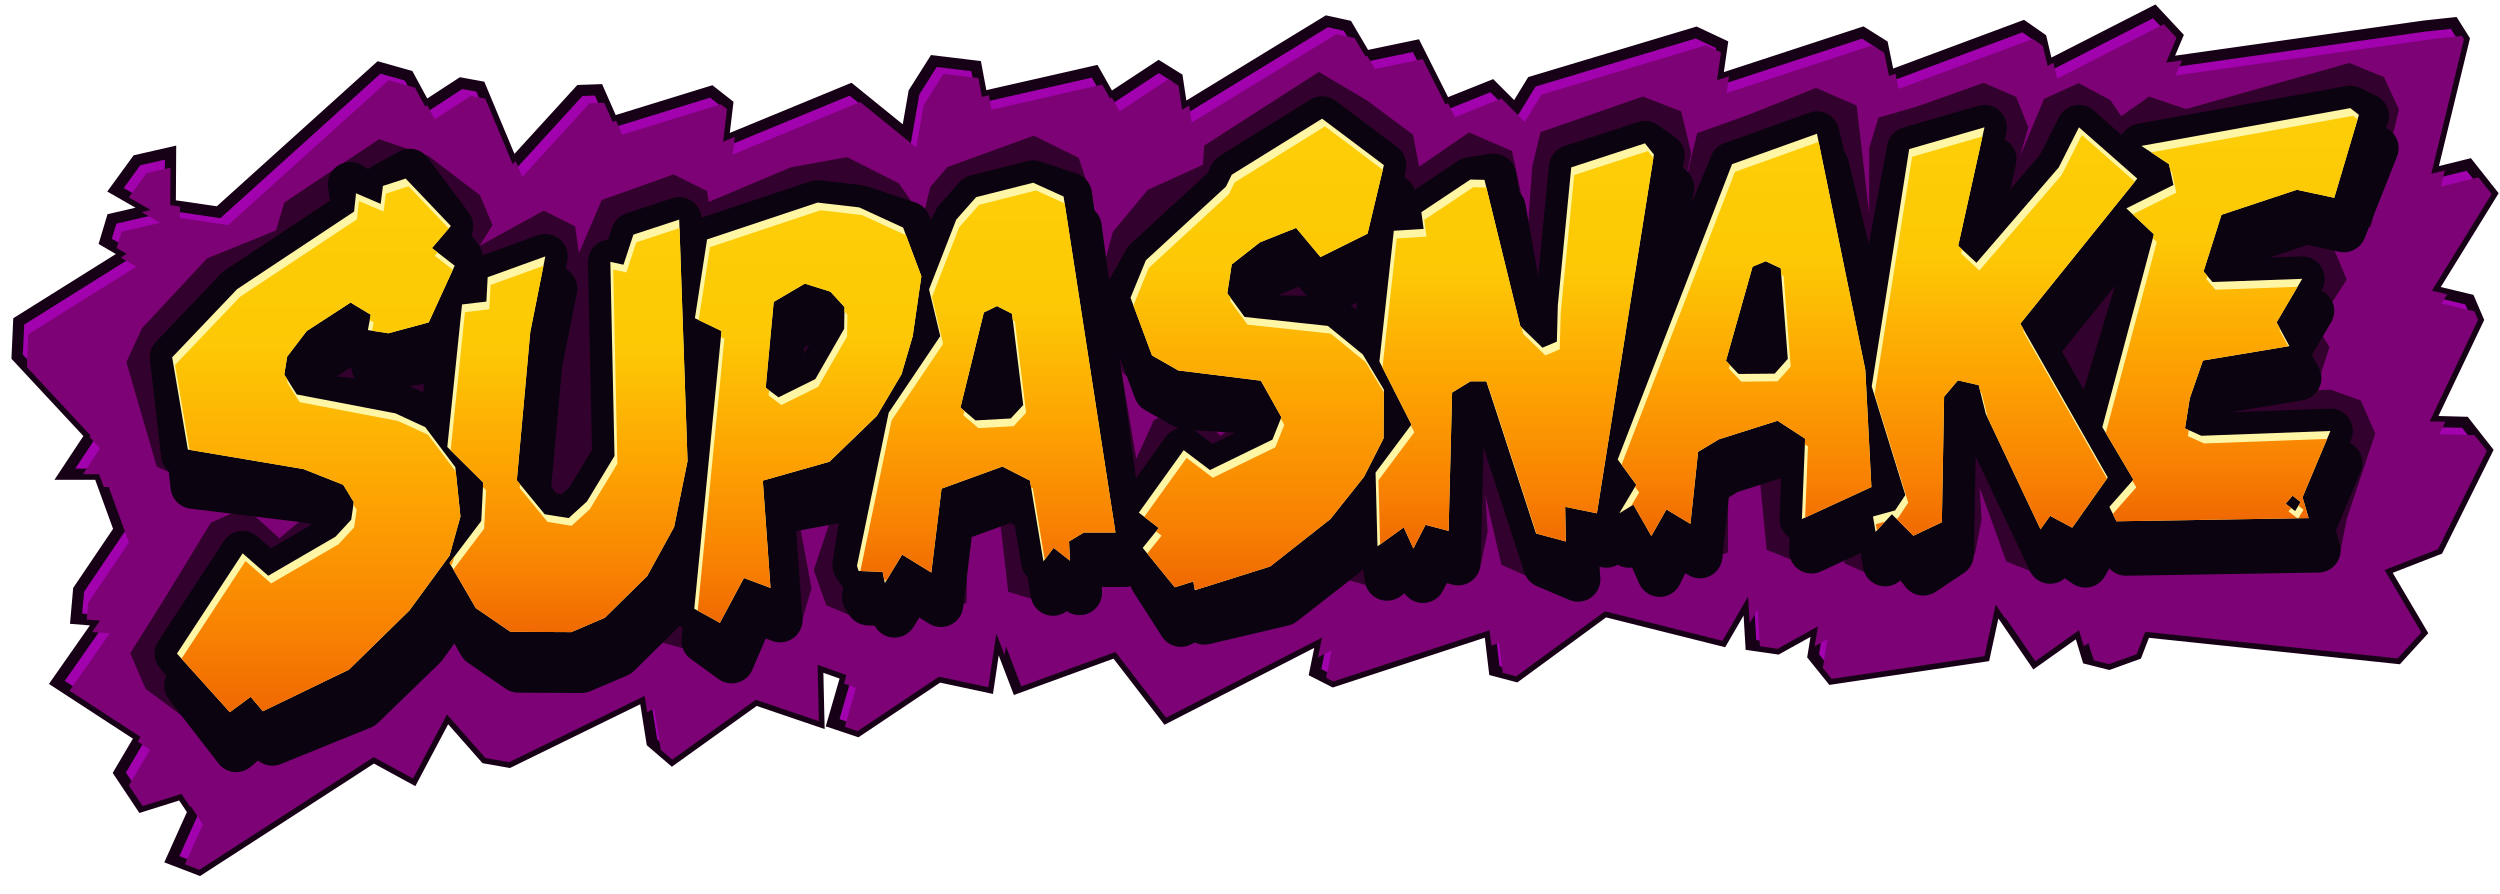
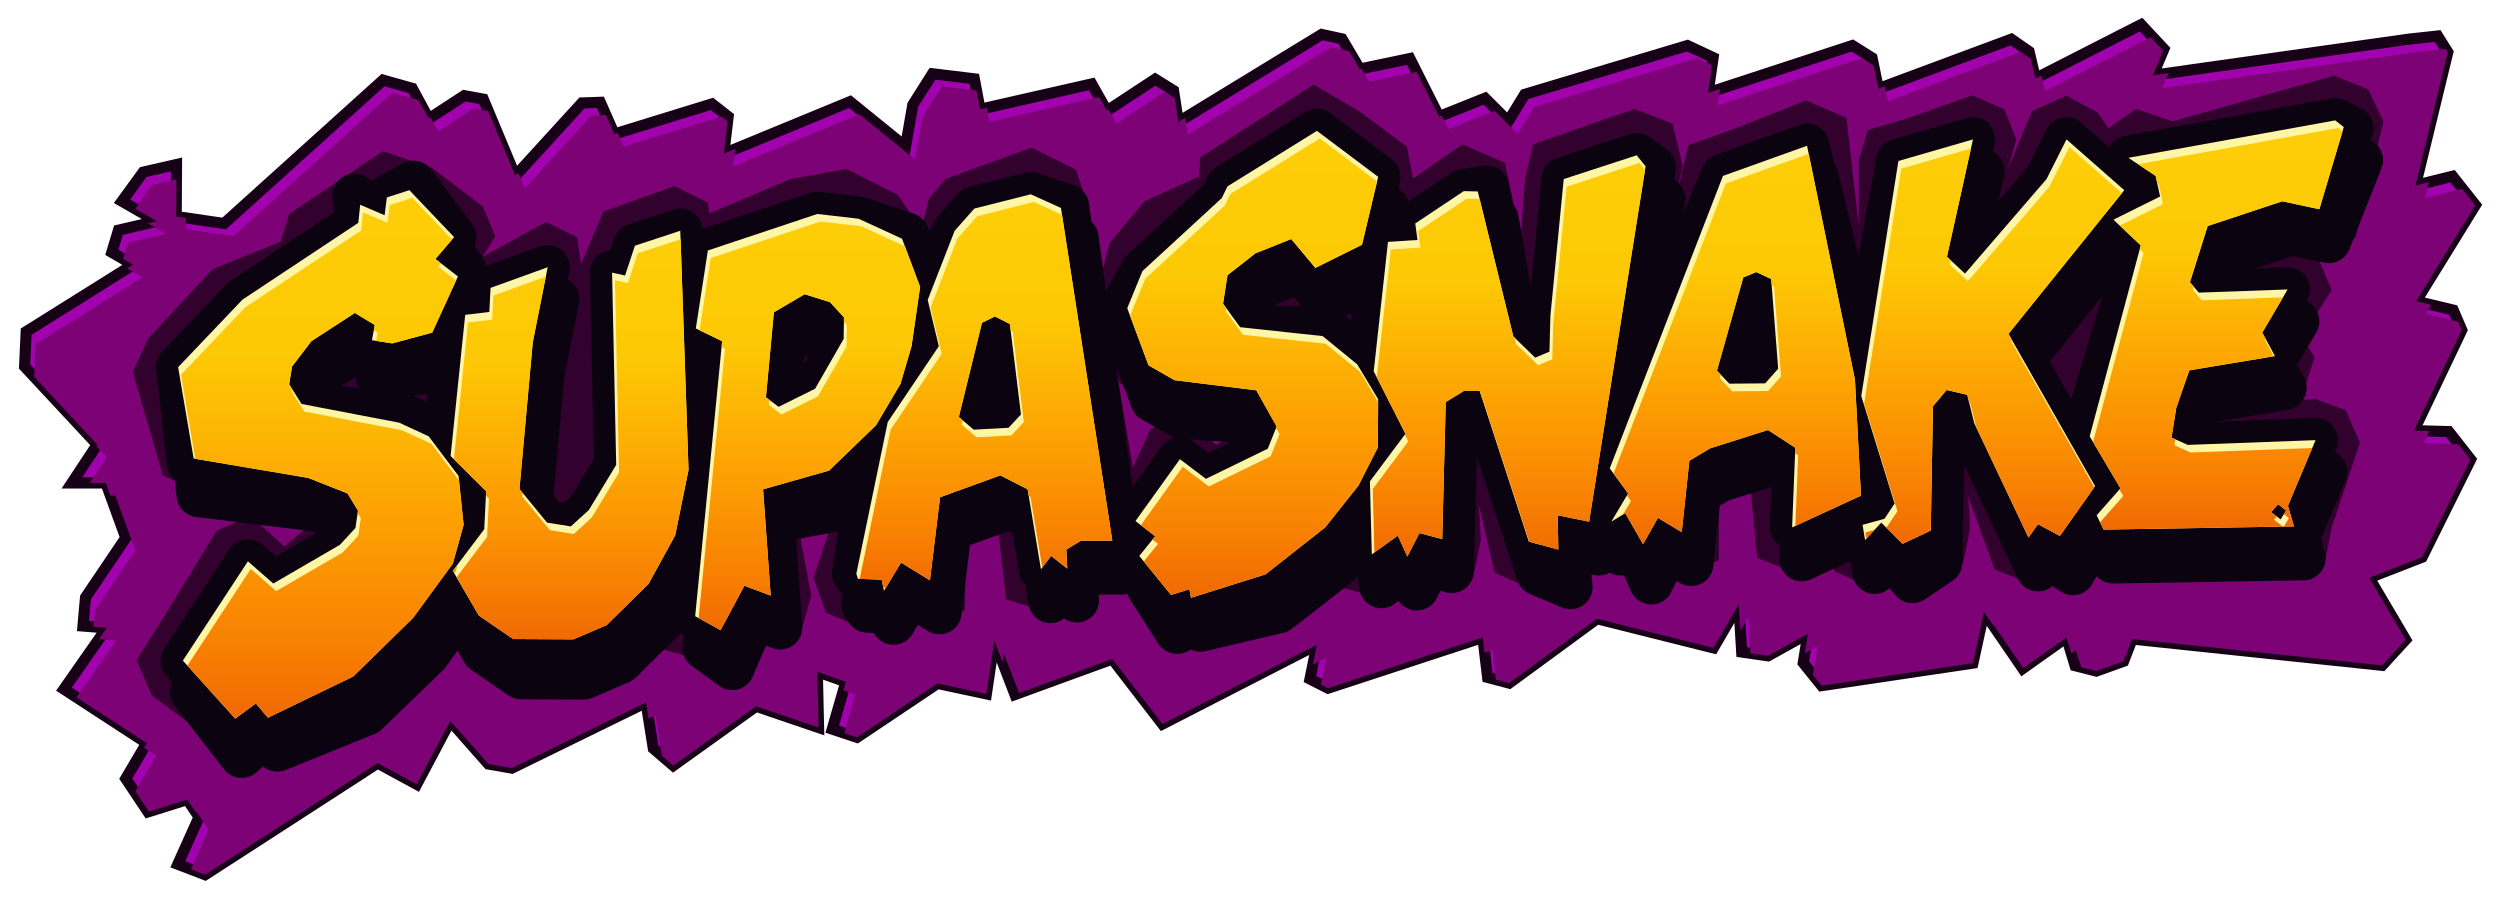
- <svg xmlns="http://www.w3.org/2000/svg" viewBox="-53.75 -33.75 780.5 279" role="img" aria-label="SupaSnake">
+ <svg xmlns="http://www.w3.org/2000/svg" viewBox="-56.15 -37.95 788.1 283.5" role="img" aria-label="SupaSnake">
  <defs>
    <linearGradient id="ss-letter" x1="0" y1="0" x2="0" y2="1">
      <stop offset="0" stop-color="#FDCE07" />
      <stop offset="0.3" stop-color="#FDC805" />
      <stop offset="0.58" stop-color="#FDA402" />
      <stop offset="0.84" stop-color="#F88102" />
      <stop offset="1" stop-color="#EF6602" />
    </linearGradient>
    <clipPath id="ss-ink">
      <path d="M65.8 24.3 L72.9 22 L87 36.8 L81.1 43.7 L88.2 49.2 L80.1 66.9 L67.5 70.3 L61.1 69.3 L62 64.5 L55.7 60.7 L42 69.6 L35.9 77.6 L35 83.2 L38.9 89.4 L69.7 95.3 L79 99.6 L88.4 112.1 L90 127.5 L86.6 139.7 L74.1 156.8 L55.2 175.3 L28.3 188.3 L24.5 183.8 L18 188.6 L1.5 170.3 L22 139 L30 146 L51 133.8 L55.9 128.5 L56.7 123 L53.4 117.6 L41 112.7 L4.9 106.6 L0 77.8 L20.3 56.5 L56.8 32.3 L57.4 26.6 L65.1 29.9 Z" />
      <path d="M158.3 34.8 L160.9 110.2 L156.7 130.8 L148.3 146.1 L135.1 159.1 L124.6 163.6 L105.6 163.5 L94.8 156.1 L86.6 142 L96.5 128.9 L97.1 116.9 L85.9 105.8 L90.5 61.3 L98.1 60.4 L98.5 52.8 L116.5 46.3 L111.8 69.9 L107.6 116.2 L116.3 126.8 L123.8 128 L129.5 122.8 L138.1 108.6 L136.8 48 L140.9 48.9 L144 39.5 Z" />
      <path d="M201.5 29.5 L214.5 31 L228.2 37.3 L233.9 52.5 L231.2 71.2 L227.7 83.1 L220 96.1 L205.2 110.4 L184.4 116.3 L186.8 149.8 L178.5 146.7 L171 160.7 L163 156.3 L171.5 69.6 L163.2 65.6 L167 41 Z M197.5 54.8 L187.8 60.5 L185.3 87.3 L189.3 90.3 L200.8 84.6 L209.8 68.9 L209.9 62.1 L205.5 57.3 Z" />
      <path d="M268.8 23.3 L278.3 27.6 L294.5 132.5 L284.6 132.5 L280 135.3 L280.3 141.3 L275.2 137.3 L272 141.5 L267.8 116.3 L259.2 111.9 L240.2 118.8 L237 145 L227.9 139.4 L222.5 148.3 L221.8 144.8 L214.3 144.5 L213.8 142.9 L223.7 95.1 L239.8 71.2 L236.3 56.6 L244.8 34.8 L251 27.8 Z M257.5 61.8 L253.4 63.8 L246.1 93.5 L250.8 97.5 L261.8 96.9 L265.7 92.7 L262.2 64.2 Z" />
      <path d="M359 3.3 L378.3 17.8 L373.2 39.2 L358.5 46.5 L350.9 37.4 L339.6 41.9 L330.8 48.8 L329.4 57.8 L334.8 65.2 L360.8 68 L371.7 76.9 L378.3 87.9 L378.2 103.1 L372.1 115.1 L361.6 128.3 L342.8 143.1 L319.3 150.5 L318.8 147.8 L313 149.6 L303 137.3 L308 131.1 L301.8 126.3 L315.8 106.8 L324 113 L343.5 103.5 L346.3 96.5 L339.9 85.1 L314.1 81.9 L305.9 77.2 L299.2 59.2 L304 47.5 L329 24.5 L330.8 20.8 Z" />
      <path d="M459.8 11 L462.6 14.5 L444.8 126.5 L434.9 124.5 L435.1 135.3 L425.8 132.8 L410.3 85.3 L405.3 85.3 L399.6 88.8 L398.5 132 L391.3 130.1 L387.5 137.5 L384.5 130.9 L376.3 136.8 L375.7 113.8 L386.9 98.8 L376.9 79.1 L381.4 38.3 L390.7 37.7 L390 32.5 L405.3 22.3 L409.7 22.4 L420.9 68.1 L427.8 74.8 L432.3 72.9 L432.6 61.6 L436.8 18.5 Z" />
      <path d="M513.5 8 L528.6 81.7 L530.5 118.3 L508.8 128.3 L509.8 103.2 L501.2 97.6 L482.9 103.4 L476.4 107.3 L474 129.8 L466.5 125.3 L461.8 133.6 L456.2 123.8 L451.8 126.5 L457.1 117.6 L451.3 109.7 L487 17.5 Z M497.5 47.8 L493.4 49.5 L485.1 78.9 L489 83 L500.3 82.9 L504.4 78.3 L502.2 50 Z" />
      <path d="M565.8 6 L557.6 43 L563.3 48.3 L589 18.5 L595.3 6 L613.5 22 L577 67.3 L604.3 115.3 L593.2 131 L586.3 127.3 L583.3 131.5 L566.2 95.4 L564 86.5 L557.5 85 L553.2 90.1 L552.5 129.3 L543.6 133.5 L536.9 126.8 L531.8 132.3 L531 127.5 L537.9 125.6 L541.1 120.8 L530.6 86.9 L542.3 12.8 Z" />
      <path d="M680 0 L682.7 2.1 L675 28 L663.3 25.5 L639.8 33.3 L634.2 51 L637 54.3 L665 53.3 L657 66.9 L661 74.3 L634 78.8 L629.9 90.6 L628.4 100 L633.5 102.3 L673.8 100.8 L665.1 121.5 L667 128 L607 129 L604.8 124.5 L612.3 116 L602.6 99.6 L618.7 39.4 L610.1 31.3 L624.8 24 L623.4 17.5 L614.8 11.8 Z M662 121 L659.8 123.5 L662.8 125.8 L664.5 123 Z" />
    </clipPath>
    <clipPath id="ss-shape">
      <path d="M618.8 -30.2 L626 -22.5 L622.5 -14.2 L703.1 -25.6 L712.3 -26.6 L715.5 -21.5 L705.3 20.5 L717 17.6 L724.2 26.7 L705.5 57 L717.2 59.8 L719.9 66.1 L704.8 97.8 L715.8 98.1 L722.7 106.9 L707.4 137.7 L690.7 144.2 L702.2 163.7 L694.8 171.8 L616 163.5 L613.3 170.5 L604.7 173.6 L598 171.9 L595.3 163 L581.5 172.8 L569.3 155 L565.8 171.1 L518.1 178.2 L512.3 171 L513.8 161.8 L501.2 168.8 L492.9 167.6 L492 152.5 L484 166.3 L447.3 157.1 L419.6 177.4 L412.8 175.6 L411.3 163 L362.5 179 L356.8 176.1 L359 165.3 L310.3 190.3 L294.5 169.8 L263.8 181 L257.3 164 L254.8 180.8 L239.4 177.5 L214 194.5 L206.2 191.9 L210.5 177 L201.5 173.8 L201.9 191.4 L182.2 184.7 L156.1 203.4 L149.8 198 L147.5 183.5 L105.2 204.2 L97.8 202.9 L85.8 189.3 L75.2 209.3 L62.9 202.6 L56.3 206.9 L8.5 237.8 L-0.1 234.5 L6.6 219.6 L2.9 214.1 L-9.5 218 L-16.5 207.5 L-9.9 196.3 L-36 179.3 L-22.5 160 L-30 159.4 L-29.2 150.4 L-16.5 131.6 L-22.8 114.3 L-33.5 114.3 L-25.5 102.2 L-48.4 77.6 L-47.9 66.6 L-14.2 45.5 L-20.9 41.6 L-18.8 34.6 L-6.7 31.8 L-17.7 25.5 L-11 16.3 L-0.5 13.9 L-0.6 30.3 L14.5 32.5 L64.6 -12.7 L73.8 -10.1 L79 -0.5 L90.2 -7.8 L96.2 -6.7 L106.3 17.5 L127.3 -5.5 L133.1 -5.7 L137.5 4.3 L168.3 -5.2 L173.4 -1.2 L172 10.5 L211.8 -5.9 L229.3 8.3 L231.6 -4.9 L237.8 -14.7 L251 -13.1 L252.8 -3.5 L288 -11.5 L292.8 -3 L308 -13 L313.8 -9.4 L315.3 0.5 L360.5 -27.1 L366.9 -25.7 L372.5 -16.2 L388.3 -19.5 L397.5 -1.2 L412 -7 L419.3 0.3 L424.5 -8.2 L475.8 -23.6 L483.9 -19.8 L482.3 -8.7 L527.8 -23.6 L534 -19.7 L536 -10 L577.9 -25.6 L583.5 -21.7 L585.5 -13.2 Z" />
    </clipPath>
  </defs>
  <path d="M618.8 -30.2 L626 -22.5 L622.5 -14.2 L703.1 -25.6 L712.3 -26.6 L715.5 -21.5 L705.3 20.5 L717 17.6 L724.2 26.7 L705.5 57 L717.2 59.8 L719.9 66.1 L704.8 97.8 L715.8 98.1 L722.7 106.9 L707.4 137.7 L690.7 144.2 L702.2 163.7 L694.8 171.8 L616 163.5 L613.3 170.5 L604.7 173.6 L598 171.9 L595.3 163 L581.5 172.8 L569.3 155 L565.8 171.1 L518.1 178.2 L512.3 171 L513.8 161.8 L501.2 168.8 L492.9 167.6 L492 152.5 L484 166.3 L447.3 157.1 L419.6 177.4 L412.8 175.6 L411.3 163 L362.5 179 L356.8 176.1 L359 165.3 L310.3 190.3 L294.5 169.8 L263.8 181 L257.3 164 L254.8 180.8 L239.4 177.5 L214 194.5 L206.2 191.9 L210.5 177 L201.5 173.8 L201.9 191.4 L182.2 184.7 L156.1 203.4 L149.8 198 L147.5 183.5 L105.2 204.2 L97.8 202.9 L85.8 189.3 L75.2 209.3 L62.9 202.6 L56.3 206.9 L8.5 237.8 L-0.1 234.5 L6.6 219.6 L2.9 214.1 L-9.5 218 L-16.5 207.5 L-9.9 196.3 L-36 179.3 L-22.5 160 L-30 159.4 L-29.2 150.4 L-16.5 131.6 L-22.8 114.3 L-33.5 114.3 L-25.5 102.2 L-48.4 77.6 L-47.9 66.6 L-14.2 45.5 L-20.9 41.6 L-18.8 34.6 L-6.7 31.8 L-17.7 25.5 L-11 16.3 L-0.5 13.9 L-0.6 30.3 L14.5 32.5 L64.6 -12.7 L73.8 -10.1 L79 -0.5 L90.2 -7.8 L96.2 -6.7 L106.3 17.5 L127.3 -5.5 L133.1 -5.7 L137.5 4.3 L168.3 -5.2 L173.4 -1.2 L172 10.5 L211.8 -5.9 L229.3 8.3 L231.6 -4.9 L237.8 -14.7 L251 -13.1 L252.8 -3.5 L288 -11.5 L292.8 -3 L308 -13 L313.8 -9.4 L315.3 0.5 L360.5 -27.1 L366.9 -25.7 L372.5 -16.2 L388.3 -19.5 L397.5 -1.2 L412 -7 L419.3 0.3 L424.5 -8.2 L475.8 -23.6 L483.9 -19.8 L482.3 -8.7 L527.8 -23.6 L534 -19.7 L536 -10 L577.9 -25.6 L583.5 -21.7 L585.5 -13.2 Z" fill="#A201AE" stroke="#170116" stroke-width="3.5" stroke-linejoin="miter" stroke-miterlimit="4" />
  <g clip-path="url(#ss-shape)">
    <path d="M618.8 -30.2 L626 -22.5 L622.5 -14.2 L703.1 -25.6 L712.3 -26.6 L715.5 -21.5 L705.3 20.5 L717 17.6 L724.2 26.7 L705.5 57 L717.2 59.8 L719.9 66.1 L704.8 97.8 L715.8 98.1 L722.7 106.9 L707.4 137.7 L690.7 144.2 L702.2 163.7 L694.8 171.8 L616 163.5 L613.3 170.5 L604.7 173.6 L598 171.9 L595.3 163 L581.5 172.8 L569.3 155 L565.8 171.1 L518.1 178.2 L512.3 171 L513.8 161.8 L501.2 168.8 L492.9 167.6 L492 152.5 L484 166.3 L447.3 157.1 L419.6 177.4 L412.8 175.6 L411.3 163 L362.5 179 L356.8 176.1 L359 165.3 L310.3 190.3 L294.5 169.8 L263.8 181 L257.3 164 L254.8 180.8 L239.4 177.5 L214 194.5 L206.2 191.9 L210.5 177 L201.5 173.8 L201.9 191.4 L182.2 184.7 L156.1 203.4 L149.8 198 L147.5 183.5 L105.2 204.2 L97.8 202.9 L85.8 189.3 L75.2 209.3 L62.9 202.6 L56.3 206.9 L8.5 237.8 L-0.1 234.5 L6.6 219.6 L2.9 214.1 L-9.5 218 L-16.5 207.5 L-9.9 196.3 L-36 179.3 L-22.5 160 L-30 159.4 L-29.2 150.4 L-16.5 131.6 L-22.8 114.3 L-33.5 114.3 L-25.5 102.2 L-48.4 77.6 L-47.9 66.6 L-14.2 45.5 L-20.9 41.6 L-18.8 34.6 L-6.7 31.8 L-17.7 25.5 L-11 16.3 L-0.5 13.9 L-0.6 30.3 L14.5 32.5 L64.6 -12.7 L73.8 -10.1 L79 -0.5 L90.2 -7.8 L96.2 -6.7 L106.3 17.5 L127.3 -5.5 L133.1 -5.7 L137.5 4.3 L168.3 -5.2 L173.4 -1.2 L172 10.5 L211.8 -5.9 L229.3 8.3 L231.6 -4.9 L237.8 -14.7 L251 -13.1 L252.8 -3.5 L288 -11.5 L292.8 -3 L308 -13 L313.8 -9.4 L315.3 0.5 L360.5 -27.1 L366.9 -25.7 L372.5 -16.2 L388.3 -19.5 L397.5 -1.2 L412 -7 L419.3 0.3 L424.5 -8.2 L475.8 -23.6 L483.9 -19.8 L482.3 -8.7 L527.8 -23.6 L534 -19.7 L536 -10 L577.9 -25.6 L583.5 -21.7 L585.5 -13.2 Z" fill="#7D0275" transform="translate(3 4)" />
  </g>
  <path d="M679.7 -14.1 L690.5 -9.7 L695.2 0.4 L686.4 37 L675.4 40.8 L648.3 42.5 L665.2 39.9 L674.6 43.3 L678.9 53.5 L669.5 68.2 L673.5 74.6 L669.9 85.8 L642.5 89 L673.9 87.9 L683.3 91.3 L687.8 101.6 L678.9 128.3 L677 138 L667.2 141.6 L611.3 144.4 L597.8 131.8 L583.9 146.1 L572.6 141.5 L564.3 118.5 L564.9 128.5 L562.8 139.3 L552.8 141.7 L531.7 146.4 L522.1 142.1 L521.8 134.3 L510.3 142.9 L497.8 137.9 L495.5 114.3 L485.8 114.4 L485.7 138.7 L474.4 143 L462.2 142.7 L447.7 132.6 L426.5 147.7 L415 142.6 L410 121 L410.7 132.2 L408.6 142.3 L395.4 145.6 L387.7 151 L382.9 144.8 L376 149.9 L365.7 146.9 L365 134.3 L350 150 L320.5 165.1 L310.3 159.9 L296.9 140.7 L288.3 142.9 L289.4 150.8 L280.6 153.7 L271.7 154.2 L261 151 L258.3 127.3 L248.5 127.5 L248 154.5 L237.3 158.3 L231.1 151.5 L222.2 162.9 L204.2 155.2 L200.3 144.2 L209.8 115.8 L194.5 122.5 L199.6 149.9 L196.5 160.6 L170.4 171.7 L152.8 166.8 L152 152.3 L138.7 167.5 L124.5 173.6 L106.4 174.6 L90.8 165.8 L85 154.3 L62.8 182.9 L29.7 202.8 L10.8 195.5 L-8.3 181.3 L-13.1 170.2 L-3.1 154.3 L12.1 129.4 L22.8 124.7 L33.5 134.3 L41.8 127.3 L14.4 120.1 L-4.8 112 L-14.3 79.3 L-9.4 68.7 L10.9 46.9 L32.4 38.2 L35 29.5 L64.6 9.7 L80.1 15 L96.1 27.2 L100 36.5 L96 43 L116 32 L125.8 36.9 L127 45.3 L134.1 28.7 L156.5 20.7 L167 25.9 L167.5 29.3 L193.1 18.5 L210.7 15.3 L226.9 23.5 L234.3 34.3 L236.7 24.6 L242 18.4 L269 8.6 L283 15.5 L287.2 28.1 L301 109.5 L306.5 97.4 L316.3 92.4 L327.3 102.3 L333 98 L306.1 88.7 L296.9 82.9 L288.3 58.8 L293.7 38.6 L304.6 25.5 L321.8 17.7 L322.2 11.7 L358 -11.3 L373 -2.4 L387.4 8.3 L389.3 18.3 L404.9 7.6 L418.3 13.4 L423.3 37 L424.6 18.3 L427.2 7.5 L459.1 -3.6 L471.1 1 L474.3 14.3 L468 41.8 L476.1 7.8 L491.8 2.2 L513.2 -6.3 L525.9 -0.8 L529.8 33 L529.8 12.5 L532.7 3 L545 -0.6 L565.6 -7.9 L575.7 -3.5 L579.5 6 L576.8 15.3 L584.4 -2.9 L595.2 -7.8 L605.1 -2.5 L608.5 2.5 L617.2 -3.6 L628.7 0.3 Z" fill="#33012D" />
  <g fill="#0B0410" stroke="#0B0410" stroke-width="14" stroke-linejoin="round" transform="translate(3 10)">
    <path d="M65.8 24.3 L74.2 19.7 L87 36.8 L81.1 43.7 L90.1 49.8 L81.7 68.1 L67.5 70.3 L59.9 70.5 L62 64.5 L55.7 60.7 L42 69.6 L35.9 77.6 L35 83.2 L38.9 89.4 L70.7 92.9 L81 97.7 L90.3 111.4 L92.4 127.6 L88.4 140.7 L75.7 158.2 L56.4 176.9 L28.3 188.3 L24.5 183.8 L17 190.3 L1.5 170.3 L22 139 L30 146 L51 133.8 L55.9 128.5 L56.7 123 L53.4 117.6 L41 112.7 L3.5 108.1 L0 77.8 L20.3 56.5 L56.8 32.3 L55.6 23.8 L65.1 29.9 Z" />
    <path d="M158.3 34.8 L162.9 110.3 L158.6 131.4 L149.9 147.3 L136.3 160.7 L124.8 165.6 L105.1 165.5 L93.3 157.4 L84.7 142.3 L96.5 128.9 L97.1 116.9 L83.9 105.8 L87.9 60.9 L98.1 60.4 L98.5 52.8 L116.5 46.3 L111.8 69.9 L107.6 116.2 L116.3 126.8 L123.8 128 L129.5 122.8 L138.1 108.6 L136.8 48 L140.9 48.9 L144 39.5 Z" />
    <path d="M201.5 29.5 L214.5 31 L229.8 36.1 L235.9 52.3 L234.5 71.7 L229.5 84 L221.7 97.5 L206.6 112.2 L184.4 116.3 L186.8 149.8 L178.5 146.7 L171.7 162.6 L163 156.3 L171.5 69.6 L160.1 65.8 L167 41 Z M197.5 54.8 L187.8 60.5 L185.3 87.3 L189.3 90.3 L200.8 84.6 L209.8 68.9 L209.9 62.1 L205.5 57.3 Z" />
    <path d="M268.8 23.3 L280.2 27.1 L294.5 132.5 L284.6 132.5 L280 135.3 L280.3 141.3 L275.2 137.3 L272 141.5 L267.8 116.3 L259.2 111.9 L240.2 118.8 L237 145 L227.9 139.4 L222.5 148.3 L221.8 144.8 L214.3 144.5 L213.1 142.7 L220.9 94.3 L239.8 71.2 L233.7 56 L244.8 34.8 L251 27.8 Z M257.5 61.8 L253.4 63.8 L246.1 93.5 L250.8 97.5 L261.8 96.9 L265.7 92.7 L262.2 64.2 Z" />
    <path d="M359 3.3 L378.3 17.8 L374.9 40.3 L358.5 46.5 L350.9 37.4 L339.6 41.9 L330.8 48.8 L329.4 57.8 L334.8 65.2 L362 65.8 L373.7 75.2 L380.3 87.5 L380.3 103.5 L373.9 116.3 L363 129.8 L343.9 144.7 L319.3 150.5 L318.8 147.8 L311.9 151.2 L303 137.3 L308 131.1 L301.8 126.3 L315.8 106.8 L324 113 L343.5 103.5 L346.3 96.5 L339.9 85.1 L313.4 83.4 L304.2 78.2 L297.2 59.6 L304 47.5 L329 24.5 L330.8 20.8 Z" />
    <path d="M459.8 11 L465.2 14.8 L444.8 126.5 L434.9 124.5 L435.9 137.1 L425.8 132.8 L410.3 85.3 L405.3 85.3 L399.6 88.8 L398.5 132 L391.3 130.1 L387.5 137.5 L384.5 130.9 L376.3 136.8 L372.4 113.2 L386.9 98.8 L374.9 79 L379.5 37.9 L390.7 37.7 L390 32.5 L405.3 22.3 L412.6 21.2 L420.9 68.1 L427.8 74.8 L432.3 72.9 L432.6 61.6 L436.8 18.5 Z" />
    <path d="M513.5 8 L531.5 81.2 L530.5 118.3 L508.8 128.3 L509.8 103.2 L501.2 97.6 L482.9 103.4 L476.4 107.3 L474 129.8 L466.5 125.3 L461.4 135.6 L456.2 123.8 L451.8 126.5 L457.1 117.6 L448.9 108.9 L487 17.5 Z M497.5 47.8 L493.4 49.5 L485.1 78.9 L489 83 L500.3 82.9 L504.4 78.3 L502.2 50 Z" />
    <path d="M565.8 6 L557.6 43 L563.3 48.3 L589 18.5 L595.3 6 L613.5 22 L577 67.3 L604.3 115.3 L594.3 132.7 L586.3 127.3 L583.3 131.5 L566.2 95.4 L564 86.5 L557.5 85 L553.2 90.1 L552.5 129.3 L543.7 135.2 L536.9 126.8 L531.8 132.3 L531 127.5 L537.9 125.6 L541.1 120.8 L528.6 86.8 L542.3 12.8 Z" />
    <path d="M680 0 L685.1 2.5 L675 28 L663.3 25.5 L639.8 33.3 L634.2 51 L637 54.3 L665 53.3 L657 66.9 L661 74.3 L634 78.8 L629.9 90.6 L628.4 100 L633.5 102.3 L673.8 100.8 L665.1 121.5 L667 128 L607 129 L604.8 124.5 L612.3 116 L600.6 99.5 L618.7 39.4 L608.3 30.6 L624.8 24 L623.4 17.5 L614.8 11.8 Z M662 121 L659.8 123.5 L662.8 125.8 L664.5 123 Z" />
  </g>
  <g fill="#0B0410" stroke="#0B0410" stroke-width="14" stroke-linejoin="round">
    <path d="M65.8 24.3 L74.2 19.7 L87 36.8 L81.1 43.7 L90.1 49.8 L81.7 68.1 L67.5 70.3 L59.9 70.5 L62 64.5 L55.7 60.7 L42 69.6 L35.9 77.6 L35 83.2 L38.9 89.4 L70.7 92.9 L81 97.7 L90.3 111.4 L92.4 127.6 L88.4 140.7 L75.7 158.2 L56.4 176.9 L28.3 188.3 L24.5 183.8 L17 190.3 L1.5 170.3 L22 139 L30 146 L51 133.8 L55.9 128.5 L56.7 123 L53.4 117.6 L41 112.7 L3.5 108.1 L0 77.8 L20.3 56.5 L56.8 32.3 L55.6 23.8 L65.1 29.9 Z" />
    <path d="M158.3 34.8 L162.9 110.3 L158.6 131.4 L149.9 147.3 L136.3 160.7 L124.8 165.6 L105.1 165.5 L93.3 157.4 L84.7 142.3 L96.5 128.9 L97.1 116.9 L83.9 105.8 L87.9 60.9 L98.1 60.4 L98.5 52.8 L116.5 46.3 L111.8 69.9 L107.6 116.2 L116.3 126.8 L123.8 128 L129.5 122.8 L138.1 108.6 L136.8 48 L140.9 48.9 L144 39.5 Z" />
    <path d="M201.5 29.5 L214.5 31 L229.8 36.1 L235.9 52.3 L234.5 71.7 L229.5 84 L221.7 97.5 L206.6 112.2 L184.4 116.3 L186.8 149.8 L178.5 146.7 L171.7 162.6 L163 156.3 L171.5 69.6 L160.1 65.8 L167 41 Z M197.5 54.8 L187.8 60.5 L185.3 87.3 L189.3 90.3 L200.8 84.6 L209.8 68.9 L209.9 62.1 L205.5 57.3 Z" />
    <path d="M268.8 23.3 L280.2 27.1 L294.5 132.5 L284.6 132.5 L280 135.3 L280.3 141.3 L275.2 137.3 L272 141.5 L267.8 116.3 L259.2 111.9 L240.2 118.8 L237 145 L227.9 139.4 L222.5 148.3 L221.8 144.8 L214.3 144.5 L213.1 142.7 L220.9 94.3 L239.8 71.2 L233.7 56 L244.8 34.8 L251 27.8 Z M257.5 61.8 L253.4 63.8 L246.1 93.5 L250.8 97.5 L261.8 96.9 L265.7 92.7 L262.2 64.2 Z" />
    <path d="M359 3.3 L378.3 17.8 L374.9 40.3 L358.5 46.5 L350.9 37.4 L339.6 41.9 L330.8 48.8 L329.4 57.8 L334.8 65.2 L362 65.8 L373.7 75.2 L380.3 87.5 L380.3 103.5 L373.9 116.3 L363 129.8 L343.9 144.7 L319.3 150.5 L318.8 147.8 L311.9 151.2 L303 137.3 L308 131.1 L301.8 126.3 L315.8 106.8 L324 113 L343.5 103.5 L346.3 96.5 L339.9 85.1 L313.4 83.4 L304.2 78.2 L297.2 59.6 L304 47.5 L329 24.5 L330.8 20.8 Z" />
    <path d="M459.8 11 L465.2 14.8 L444.8 126.5 L434.9 124.5 L435.9 137.1 L425.8 132.8 L410.3 85.3 L405.3 85.3 L399.6 88.8 L398.5 132 L391.3 130.1 L387.5 137.5 L384.5 130.9 L376.3 136.8 L372.4 113.2 L386.9 98.8 L374.9 79 L379.5 37.9 L390.7 37.7 L390 32.5 L405.3 22.3 L412.6 21.2 L420.9 68.1 L427.8 74.8 L432.3 72.9 L432.6 61.6 L436.8 18.5 Z" />
    <path d="M513.5 8 L531.5 81.2 L530.5 118.3 L508.8 128.3 L509.8 103.2 L501.2 97.6 L482.9 103.4 L476.4 107.3 L474 129.8 L466.5 125.3 L461.4 135.6 L456.2 123.8 L451.8 126.5 L457.1 117.6 L448.9 108.9 L487 17.5 Z M497.5 47.8 L493.4 49.5 L485.1 78.9 L489 83 L500.3 82.9 L504.4 78.3 L502.2 50 Z" />
    <path d="M565.8 6 L557.6 43 L563.3 48.3 L589 18.5 L595.3 6 L613.5 22 L577 67.3 L604.3 115.3 L594.3 132.7 L586.3 127.3 L583.3 131.5 L566.2 95.4 L564 86.5 L557.5 85 L553.2 90.1 L552.5 129.3 L543.7 135.2 L536.9 126.8 L531.8 132.3 L531 127.5 L537.9 125.6 L541.1 120.8 L528.6 86.8 L542.3 12.8 Z" />
    <path d="M680 0 L685.1 2.5 L675 28 L663.3 25.5 L639.8 33.3 L634.2 51 L637 54.3 L665 53.3 L657 66.9 L661 74.3 L634 78.8 L629.9 90.6 L628.4 100 L633.5 102.3 L673.8 100.8 L665.1 121.5 L667 128 L607 129 L604.8 124.5 L612.3 116 L600.6 99.5 L618.7 39.4 L608.3 30.6 L624.8 24 L623.4 17.5 L614.8 11.8 Z M662 121 L659.8 123.5 L662.8 125.8 L664.5 123 Z" />
  </g>
  <g clip-path="url(#ss-ink)">
-     <rect x="-53.75" y="-33.75" width="780.5" height="279" fill="#FFF6A5" />
+     <rect x="-56.15" y="-37.95" width="788.1" height="283.5" fill="#FFF6A5" />
    <g transform="translate(0.9 2.4)">
      <path d="M65.8 24.3 L72.9 22 L87 36.8 L81.1 43.7 L88.2 49.2 L80.1 66.9 L67.5 70.3 L61.1 69.3 L62 64.5 L55.7 60.7 L42 69.6 L35.9 77.6 L35 83.2 L38.9 89.4 L69.7 95.3 L79 99.6 L88.4 112.1 L90 127.5 L86.6 139.7 L74.1 156.8 L55.2 175.3 L28.3 188.3 L24.5 183.8 L18 188.6 L1.5 170.3 L22 139 L30 146 L51 133.8 L55.9 128.5 L56.7 123 L53.4 117.6 L41 112.7 L4.9 106.6 L0 77.8 L20.3 56.5 L56.8 32.3 L57.4 26.6 L65.1 29.9 Z" fill="url(#ss-letter)" />
      <path d="M158.3 34.8 L160.9 110.2 L156.7 130.8 L148.3 146.1 L135.1 159.1 L124.6 163.6 L105.6 163.5 L94.8 156.1 L86.6 142 L96.5 128.9 L97.1 116.9 L85.9 105.8 L90.5 61.3 L98.1 60.4 L98.5 52.8 L116.5 46.3 L111.8 69.9 L107.6 116.2 L116.3 126.8 L123.8 128 L129.5 122.8 L138.1 108.6 L136.8 48 L140.9 48.9 L144 39.5 Z" fill="url(#ss-letter)" />
      <path d="M201.5 29.5 L214.5 31 L228.2 37.3 L233.9 52.5 L231.2 71.2 L227.7 83.1 L220 96.1 L205.2 110.4 L184.4 116.3 L186.8 149.8 L178.5 146.7 L171 160.7 L163 156.3 L171.5 69.6 L163.2 65.6 L167 41 Z M197.5 54.8 L187.8 60.5 L185.3 87.3 L189.3 90.3 L200.8 84.6 L209.8 68.9 L209.9 62.1 L205.5 57.3 Z" fill="url(#ss-letter)" />
      <path d="M268.8 23.3 L278.3 27.6 L294.5 132.5 L284.6 132.5 L280 135.3 L280.3 141.3 L275.2 137.3 L272 141.5 L267.8 116.3 L259.2 111.9 L240.2 118.8 L237 145 L227.9 139.4 L222.5 148.3 L221.8 144.8 L214.3 144.5 L213.8 142.9 L223.7 95.1 L239.8 71.2 L236.3 56.6 L244.8 34.8 L251 27.8 Z M257.5 61.8 L253.4 63.8 L246.1 93.5 L250.8 97.5 L261.8 96.9 L265.7 92.7 L262.2 64.2 Z" fill="url(#ss-letter)" />
      <path d="M359 3.3 L378.3 17.8 L373.2 39.2 L358.5 46.5 L350.9 37.4 L339.6 41.9 L330.8 48.8 L329.4 57.8 L334.8 65.2 L360.8 68 L371.7 76.9 L378.3 87.9 L378.2 103.1 L372.1 115.1 L361.6 128.3 L342.8 143.1 L319.3 150.5 L318.8 147.8 L313 149.6 L303 137.3 L308 131.1 L301.8 126.3 L315.8 106.8 L324 113 L343.5 103.5 L346.3 96.5 L339.9 85.1 L314.1 81.9 L305.9 77.2 L299.2 59.2 L304 47.5 L329 24.5 L330.8 20.8 Z" fill="url(#ss-letter)" />
      <path d="M459.8 11 L462.6 14.5 L444.8 126.5 L434.9 124.5 L435.1 135.3 L425.8 132.8 L410.3 85.3 L405.3 85.3 L399.6 88.8 L398.5 132 L391.3 130.1 L387.5 137.5 L384.5 130.9 L376.3 136.8 L375.7 113.8 L386.9 98.8 L376.9 79.1 L381.4 38.3 L390.7 37.7 L390 32.5 L405.3 22.3 L409.7 22.4 L420.9 68.1 L427.8 74.8 L432.3 72.9 L432.6 61.6 L436.8 18.5 Z" fill="url(#ss-letter)" />
      <path d="M513.5 8 L528.6 81.7 L530.5 118.3 L508.8 128.3 L509.8 103.2 L501.2 97.6 L482.9 103.4 L476.4 107.3 L474 129.8 L466.5 125.3 L461.8 133.6 L456.2 123.8 L451.8 126.5 L457.1 117.6 L451.3 109.7 L487 17.5 Z M497.5 47.8 L493.4 49.5 L485.1 78.9 L489 83 L500.3 82.9 L504.4 78.3 L502.2 50 Z" fill="url(#ss-letter)" />
      <path d="M565.8 6 L557.6 43 L563.3 48.3 L589 18.5 L595.3 6 L613.5 22 L577 67.3 L604.3 115.3 L593.2 131 L586.3 127.3 L583.3 131.5 L566.2 95.4 L564 86.5 L557.5 85 L553.2 90.1 L552.5 129.3 L543.6 133.5 L536.9 126.8 L531.8 132.3 L531 127.5 L537.9 125.6 L541.1 120.8 L530.6 86.9 L542.3 12.8 Z" fill="url(#ss-letter)" />
      <path d="M680 0 L682.7 2.1 L675 28 L663.3 25.5 L639.8 33.3 L634.2 51 L637 54.3 L665 53.3 L657 66.9 L661 74.3 L634 78.8 L629.9 90.6 L628.4 100 L633.5 102.3 L673.8 100.8 L665.1 121.5 L667 128 L607 129 L604.8 124.5 L612.3 116 L602.6 99.6 L618.7 39.4 L610.1 31.3 L624.8 24 L623.4 17.5 L614.8 11.8 Z M662 121 L659.8 123.5 L662.8 125.8 L664.5 123 Z" fill="url(#ss-letter)" />
    </g>
  </g>
</svg>
